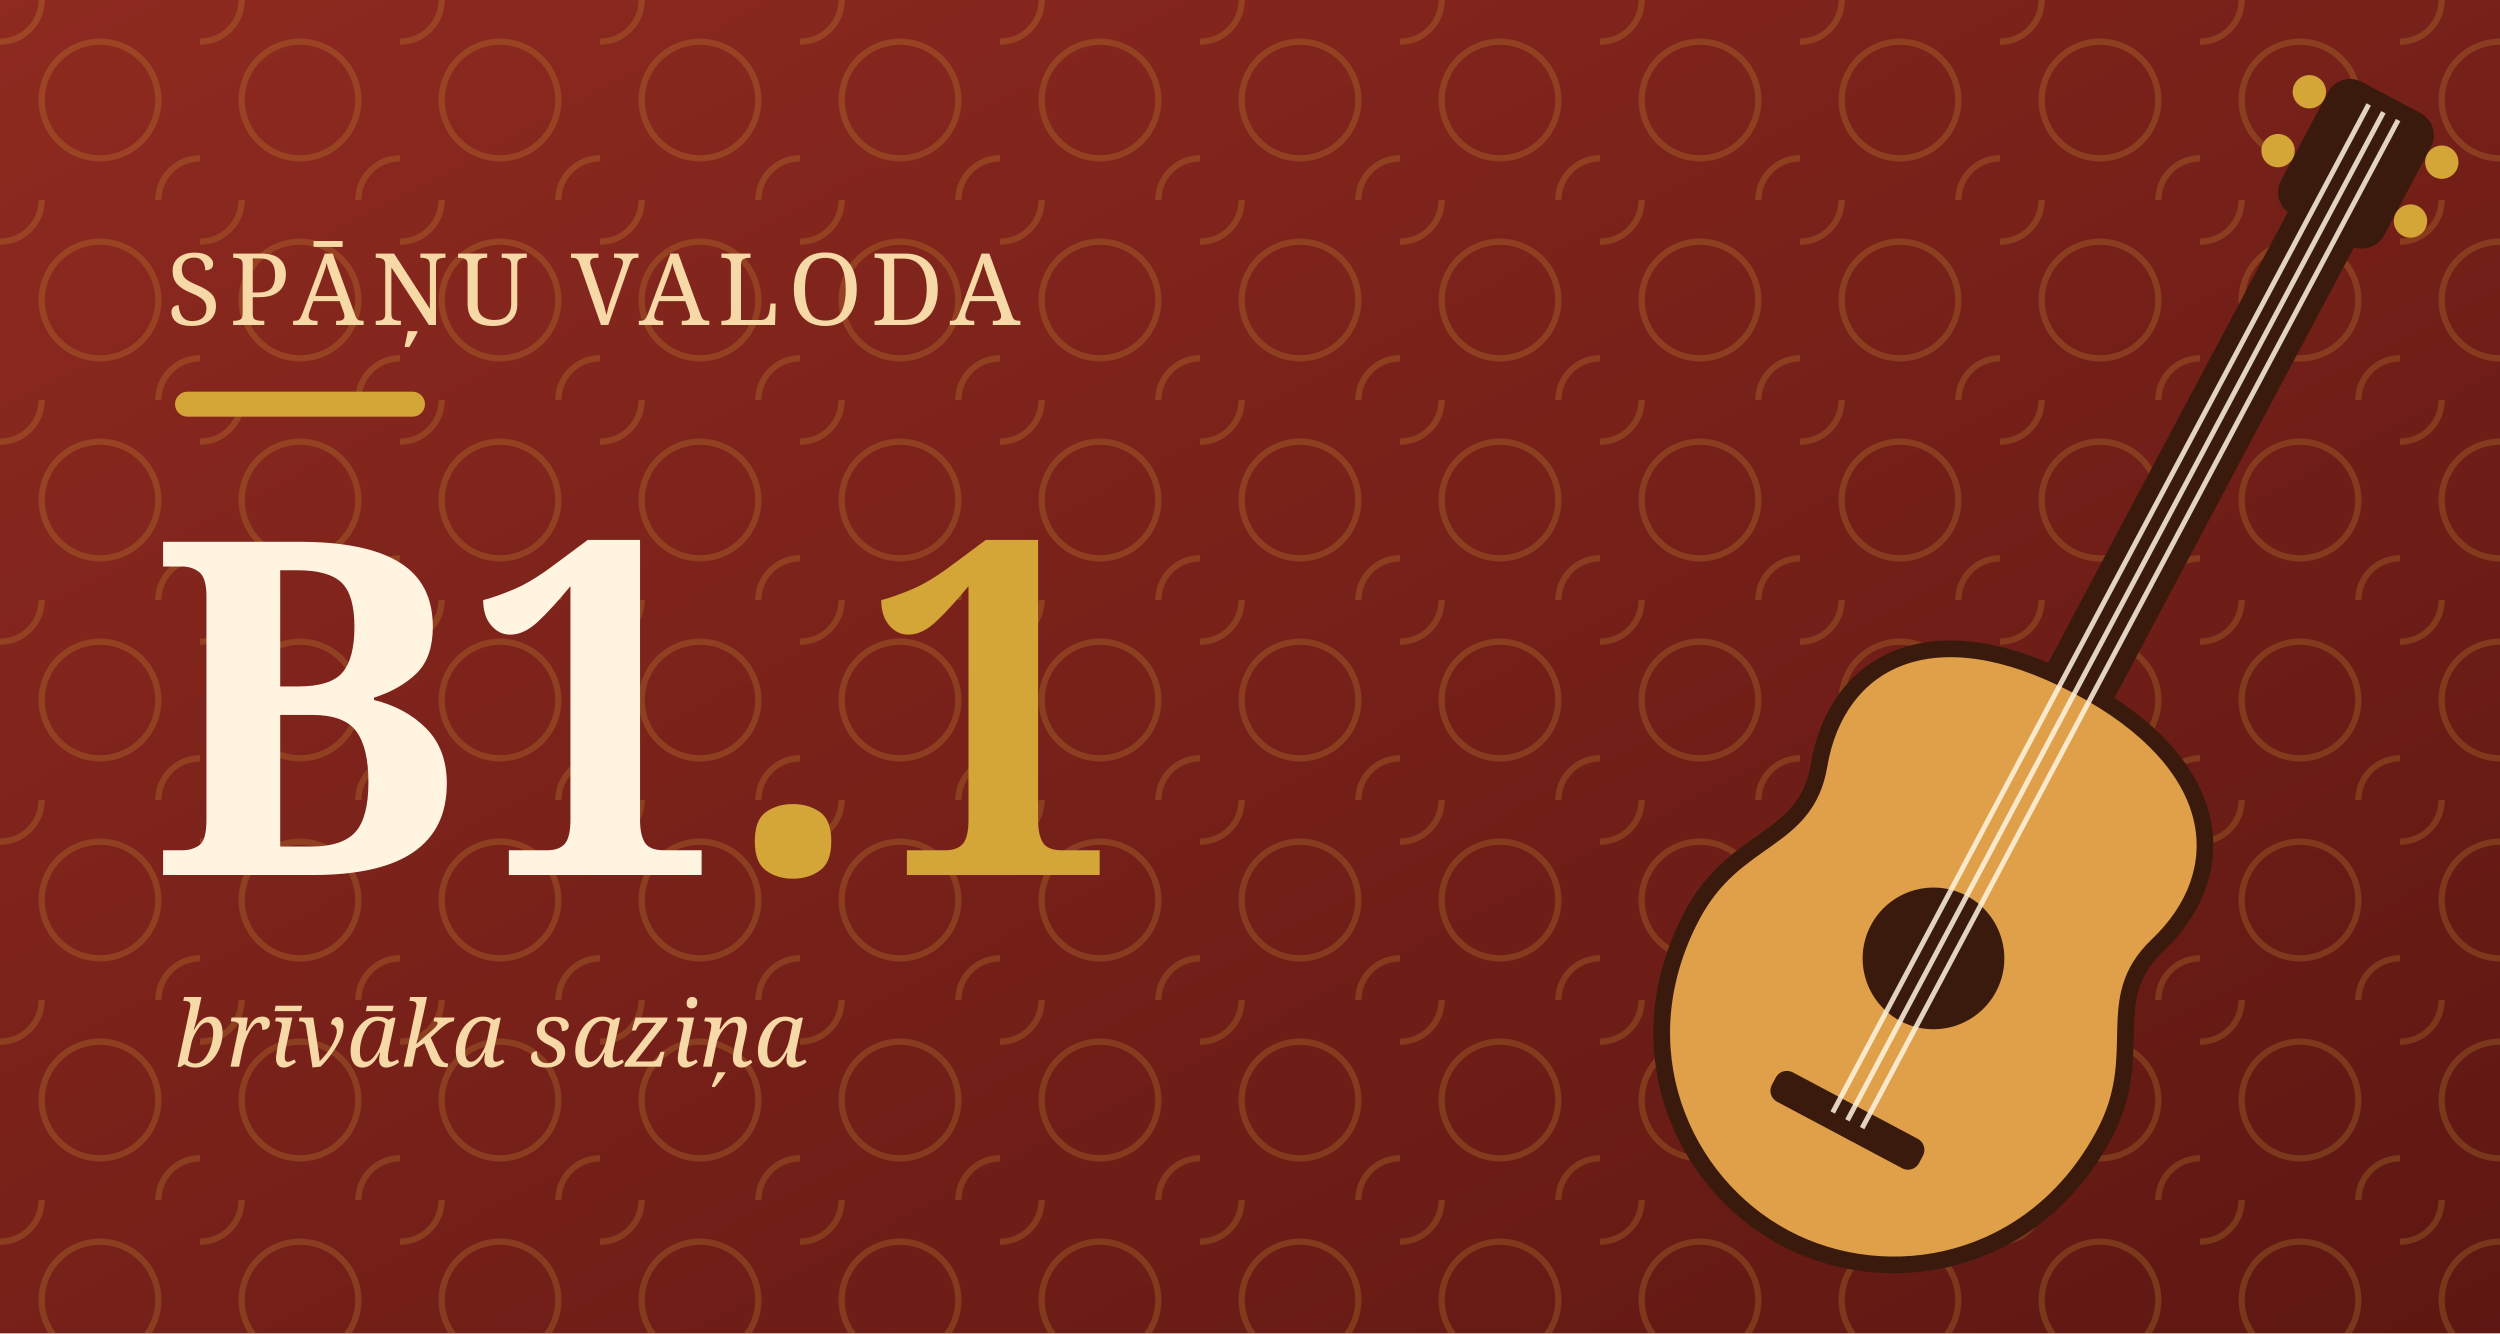
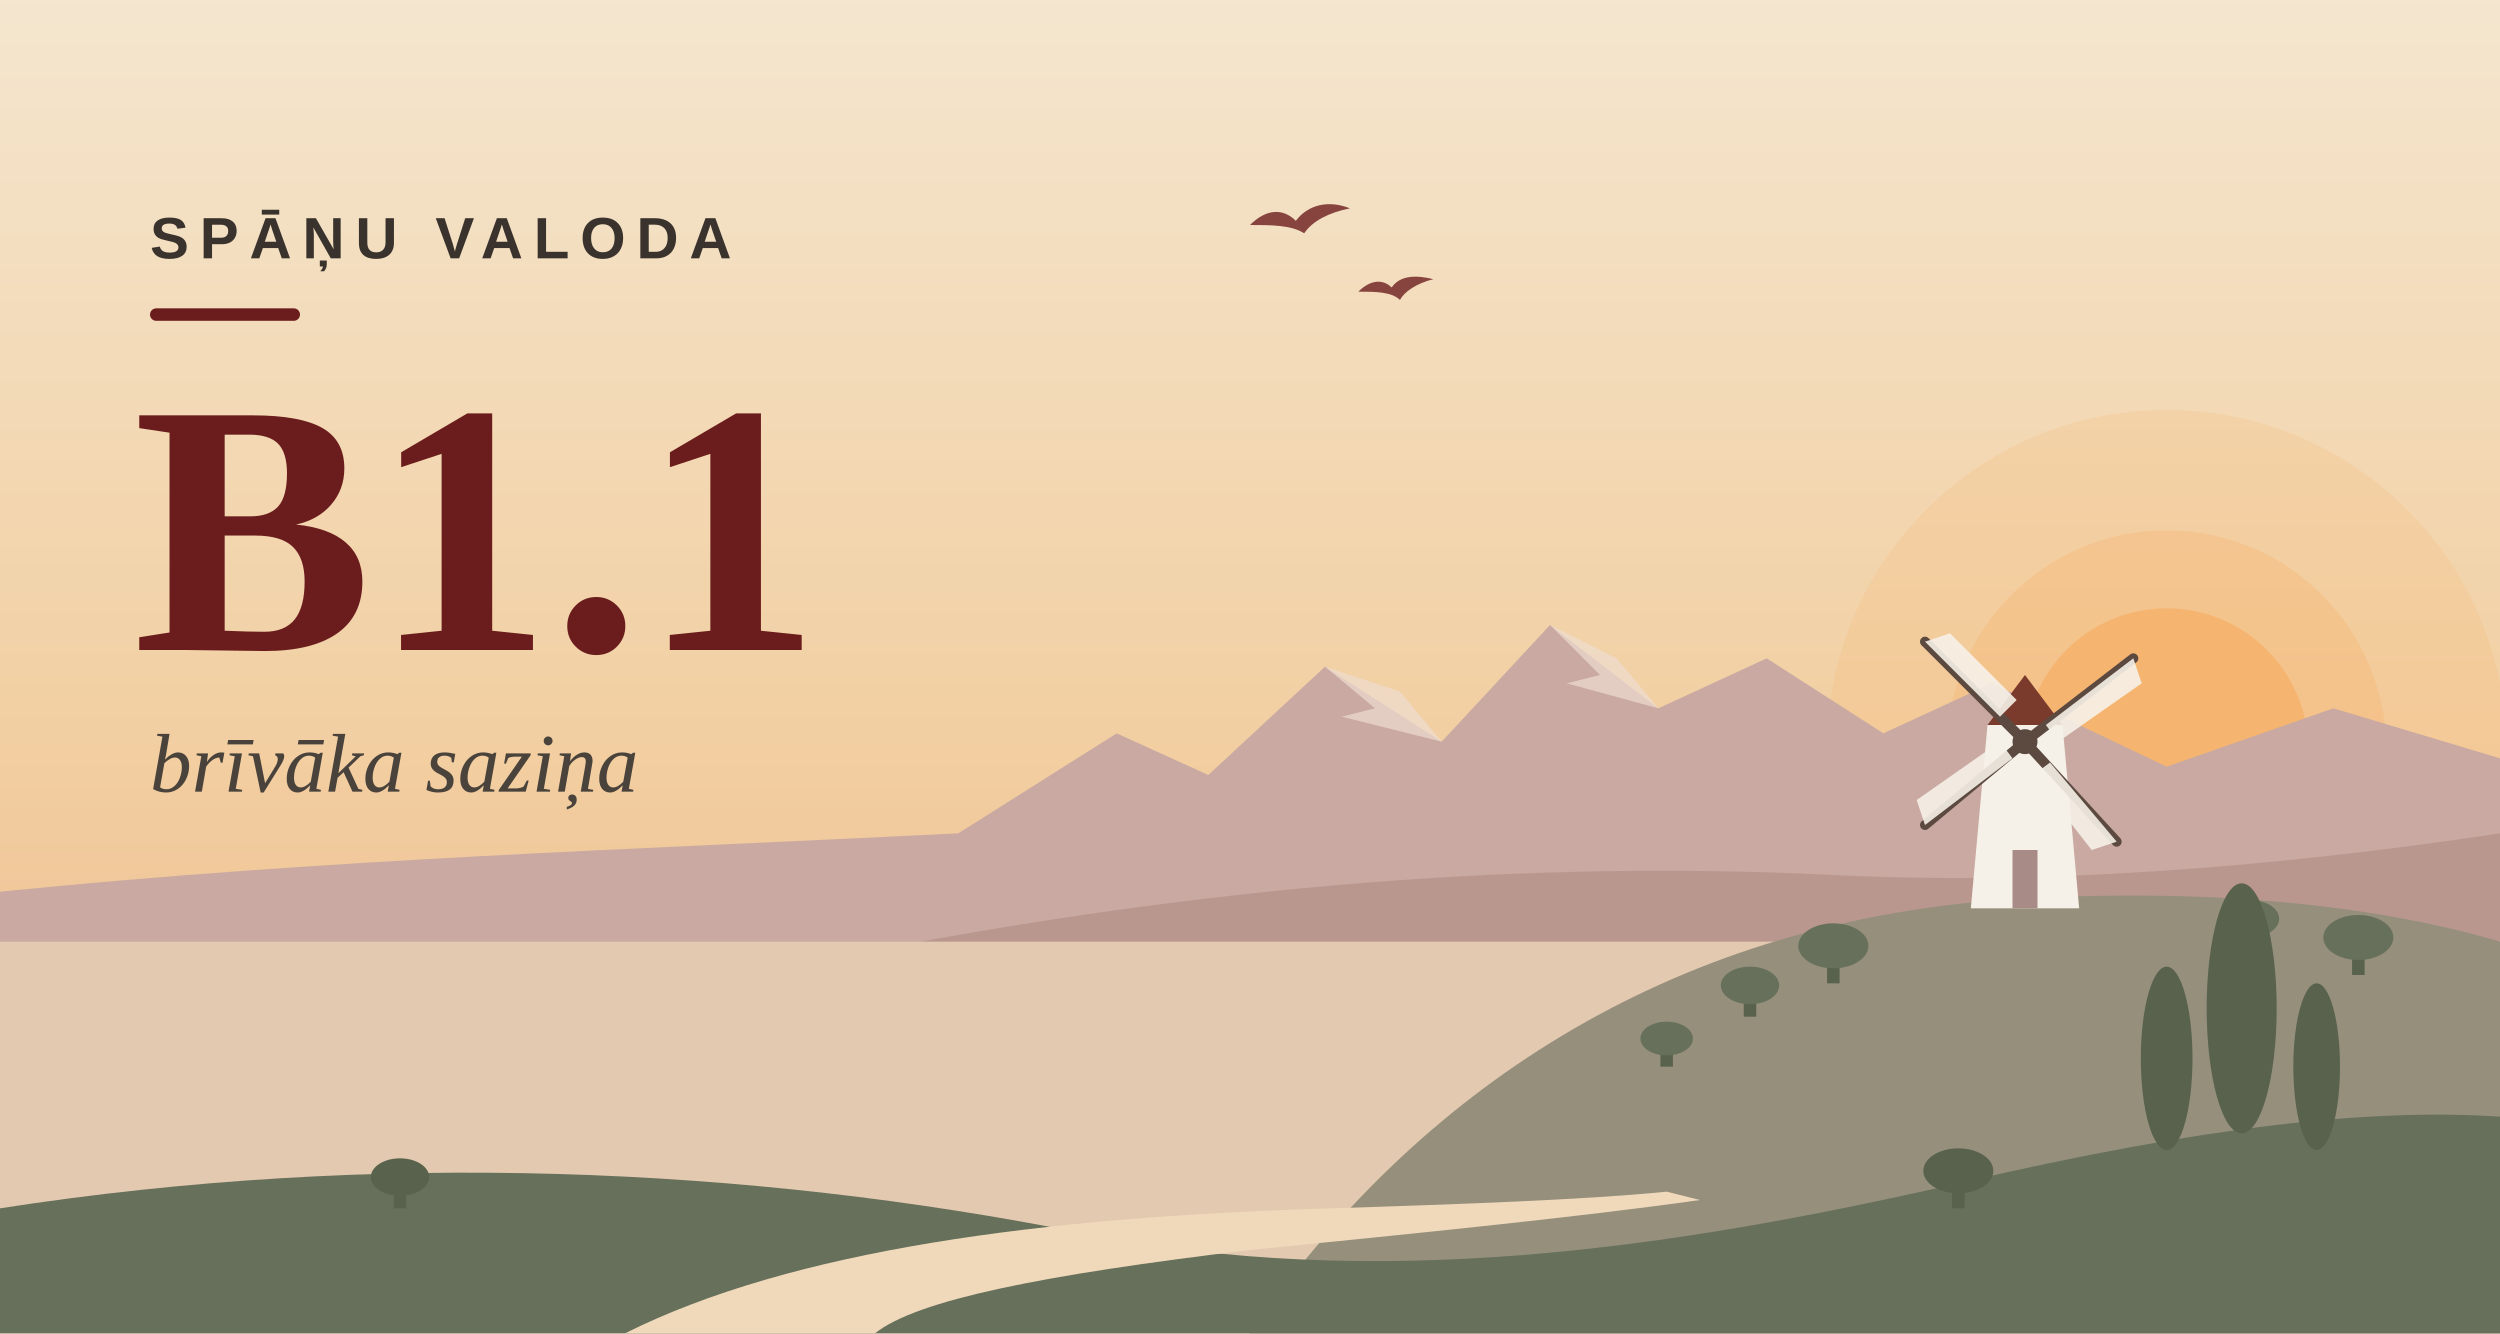
<svg xmlns="http://www.w3.org/2000/svg" viewBox="0 0 600 320" role="img" aria-label="Spāņu valoda B1.1">
  <defs>
-     <linearGradient id="bg" x1="0" y1="0" x2="1" y2="1">
-       <stop offset="0" stop-color="#8E2A20" />
-       <stop offset="1" stop-color="#5E1712" />
+     <linearGradient id="d" x1="0" y1="0" x2="0" y2="1">
+       <stop offset="0" stop-color="#F4E6CF" />
+       <stop offset=".55" stop-color="#F2CFA2" />
+       <stop offset="1" stop-color="#EDB384" />
    </linearGradient>
-     <pattern id="raksts" width="48" height="48" patternUnits="userSpaceOnUse">
-       <circle cx="24" cy="24" r="14" fill="none" stroke="#D4A537" stroke-width="1.5" opacity=".22" />
-       <circle cx="0" cy="0" r="10" fill="none" stroke="#D4A537" stroke-width="1.5" opacity=".22" />
-       <circle cx="48" cy="48" r="10" fill="none" stroke="#D4A537" stroke-width="1.5" opacity=".22" />
-     </pattern>
  </defs>
-   <rect width="600" height="320" fill="url(#bg)" />
-   <rect width="600" height="320" fill="url(#raksts)" />
-   <g transform="translate(480 200) rotate(28)">
-     <rect x="-9" y="-170" width="18" height="140" rx="3" fill="#3A1A0C" />
-     <rect x="-14" y="-200" width="28" height="36" rx="6" fill="#3A1A0C" />
-     <g fill="#D4A537">
-       <circle cx="-18" cy="-192" r="4" />
-       <circle cx="-18" cy="-176" r="4" />
-       <circle cx="18" cy="-192" r="4" />
-       <circle cx="18" cy="-176" r="4" />
+   <rect width="600" height="320" fill="url(#d)" />
+   <g opacity="1">
+     <circle cx="520" cy="180" r="81.6" fill="#F5B46F" opacity=".2" />
+     <circle cx="520" cy="180" r="52.7" fill="#F5B46F" opacity=".35" />
+     <circle cx="520" cy="180" r="34" fill="#F5B46F" />
+   </g>
+   <g fill="#6B1D1D" opacity=".8">
+     <path d="M300 54c4-4 8-4 11-1 3-4 8-5 13-3-5 1-9 3-11 6-3-2-8-2-13-2z" />
+     <path d="M326 70c3-3 6-3 8-1 2-3 6-3 10-2-4 1-7 3-8 5-2-2-6-2-10-2z" />
+   </g>
+   <path d="M0 214 C80 206 150 204 230 200 L268 176 L290 186 L318 160 L346 178 L372 150 L398 170 L424 158 L452 176 L478 164 L520 184 L560 170 L600 182 L600 230 L0 230Z" fill="#C9A9A2" />
+   <path d="M318 160 L330 170 L322 172 L346 178 L336 166Z M372 150 L384 162 L376 164 L398 170 L388 158Z" fill="#EEDDD0" opacity=".7" />
+   <path d="M200 230 C280 214 360 206 440 210 C500 213 560 206 600 200 L600 236 L200 236Z" fill="#B9978F" />
+   <rect x="0" y="226" width="600" height="94" fill="#E3C9B0" />
+   <g fill="#FFF1D8" opacity=".7">
+     <rect x="480" y="238" width="80" height="2.2" rx="1" />
+     <rect x="498" y="248" width="44" height="2" rx="1" />
+     <rect x="460" y="244" width="18" height="1.6" rx=".8" />
+   </g>
+   <path d="M300 320 C340 262 400 222 480 216 C540 212 580 220 600 226 L600 320Z" fill="#958F7C" />
+   <g>
+     <path d="M473 218l4-44h18l4 44z" fill="#F6F1E8" />
+     <path d="M477 174l9-12 9 12z" fill="#7A3A2C" />
+     <rect x="483" y="204" width="6" height="14" fill="#A88A86" />
+     <g stroke="#5C4A40" stroke-width="2.4" stroke-linecap="round">
+       <path d="M486 178l-24-24M486 178l26-20M486 178l22 24M486 178l-24 20" />
    </g>
-     <path d="M0 -40 c-40 0 -54 22 -46 46 c6 18 -10 24 -10 46 c0 36 28 58 56 58 s56 -22 56 -58 c0 -22 -16 -28 -10 -46 c8 -24 -6 -46 -46 -46z" fill="#E0A04A" stroke="#3A1A0C" stroke-width="4" />
-     <circle cx="0" cy="34" r="17" fill="#3A1A0C" />
-     <rect x="-20" y="74" width="40" height="8" rx="3" fill="#3A1A0C" />
-     <g stroke="#FFF4E0" stroke-width="1.2" opacity=".85">
-       <line x1="-4" y1="-196" x2="-4" y2="78" />
-       <line x1="0" y1="-196" x2="0" y2="78" />
-       <line x1="4" y1="-196" x2="4" y2="78" />
+     <g fill="#F6F1E8" opacity=".9">
+       <path d="M462 154l6-2 16 16-4 4z" />
+       <path d="M512 158l2 6-20 14-3-4z" />
+       <path d="M508 202l-6 2-14-18 4-3z" />
+       <path d="M462 198l-2-6 20-14 3 4z" />
    </g>
+     <circle cx="486" cy="178" r="3" fill="#5C4A40" />
  </g>
-   <text x="40" y="78" font-family="Georgia, serif" font-size="24" fill="#F6D9A6" letter-spacing="2">SPĀŅU VALODA</text>
-   <rect x="42" y="94" width="60" height="6" rx="3" fill="#D4A537" />
-   <text x="36" y="210" font-family="Georgia, serif" font-size="112" font-weight="700" fill="#FFF4E0">B1<tspan fill="#D4A537">.1</tspan>
-   </text>
-   <text x="42" y="256" font-family="Georgia, serif" font-size="22" font-style="italic" fill="#F6D9A6">brīvāka saziņa</text>
+   <rect x="418.5" y="239" width="3" height="5" fill="#58624D" />
+   <ellipse cx="420" cy="236.5" rx="7" ry="4.5" fill="#66705A" />
+   <rect x="438.5" y="230" width="3" height="6" fill="#58624D" />
+   <ellipse cx="440" cy="227" rx="8.4" ry="5.4" fill="#66705A" />
+   <rect x="538.5" y="223" width="3" height="5" fill="#58624D" />
+   <ellipse cx="540" cy="220.5" rx="7" ry="4.5" fill="#66705A" />
+   <rect x="564.5" y="228" width="3" height="6" fill="#58624D" />
+   <ellipse cx="566" cy="225" rx="8.4" ry="5.4" fill="#66705A" />
+   <rect x="398.5" y="251.5" width="3" height="4.5" fill="#58624D" />
+   <ellipse cx="400" cy="249.25" rx="6.3" ry="4.05" fill="#66705A" />
+   <path d="M0 290 C90 276 180 280 260 296 C330 310 400 300 470 284 C530 270 570 266 600 268 L600 320 L0 320Z" fill="#66705A" />
+   <path d="M150 320 C190 300 250 292 320 290 C350 289 380 288 400 286 L408 288 C380 292 340 296 300 300 C250 306 220 312 210 320Z" fill="#F0D9BB" />
+   <ellipse cx="520" cy="254" rx="6.2" ry="22" fill="#58624D" />
+   <ellipse cx="538" cy="242" rx="8.4" ry="30" fill="#58624D" />
+   <ellipse cx="556" cy="256" rx="5.6" ry="20" fill="#58624D" />
+   <rect x="468.5" y="284" width="3" height="6" fill="#58624D" />
+   <ellipse cx="470" cy="281" rx="8.4" ry="5.4" fill="#58624D" />
+   <rect x="94.5" y="285" width="3" height="5" fill="#58624D" />
+   <ellipse cx="96" cy="282.5" rx="7" ry="4.5" fill="#58624D" />
+   <g font-family="'Source Sans 3', 'Segoe UI', Arial, sans-serif" font-weight="700" font-size="14" letter-spacing="2.6" fill="#3A332D">
+     <text x="36" y="62">SPĀŅU VALODA</text>
+   </g>
+   <rect x="36" y="74" width="36" height="3" rx="1.5" fill="#6B1D1D" />
+   <text x="32" y="156" font-family="Lora, Georgia, 'Times New Roman', serif" font-weight="600" font-size="86" fill="#6B1D1D">B1.1</text>
+   <text x="36" y="190" font-family="Lora, Georgia, 'Times New Roman', serif" font-style="italic" font-size="20" fill="#4A433C">brīvāka saziņa</text>
</svg>
